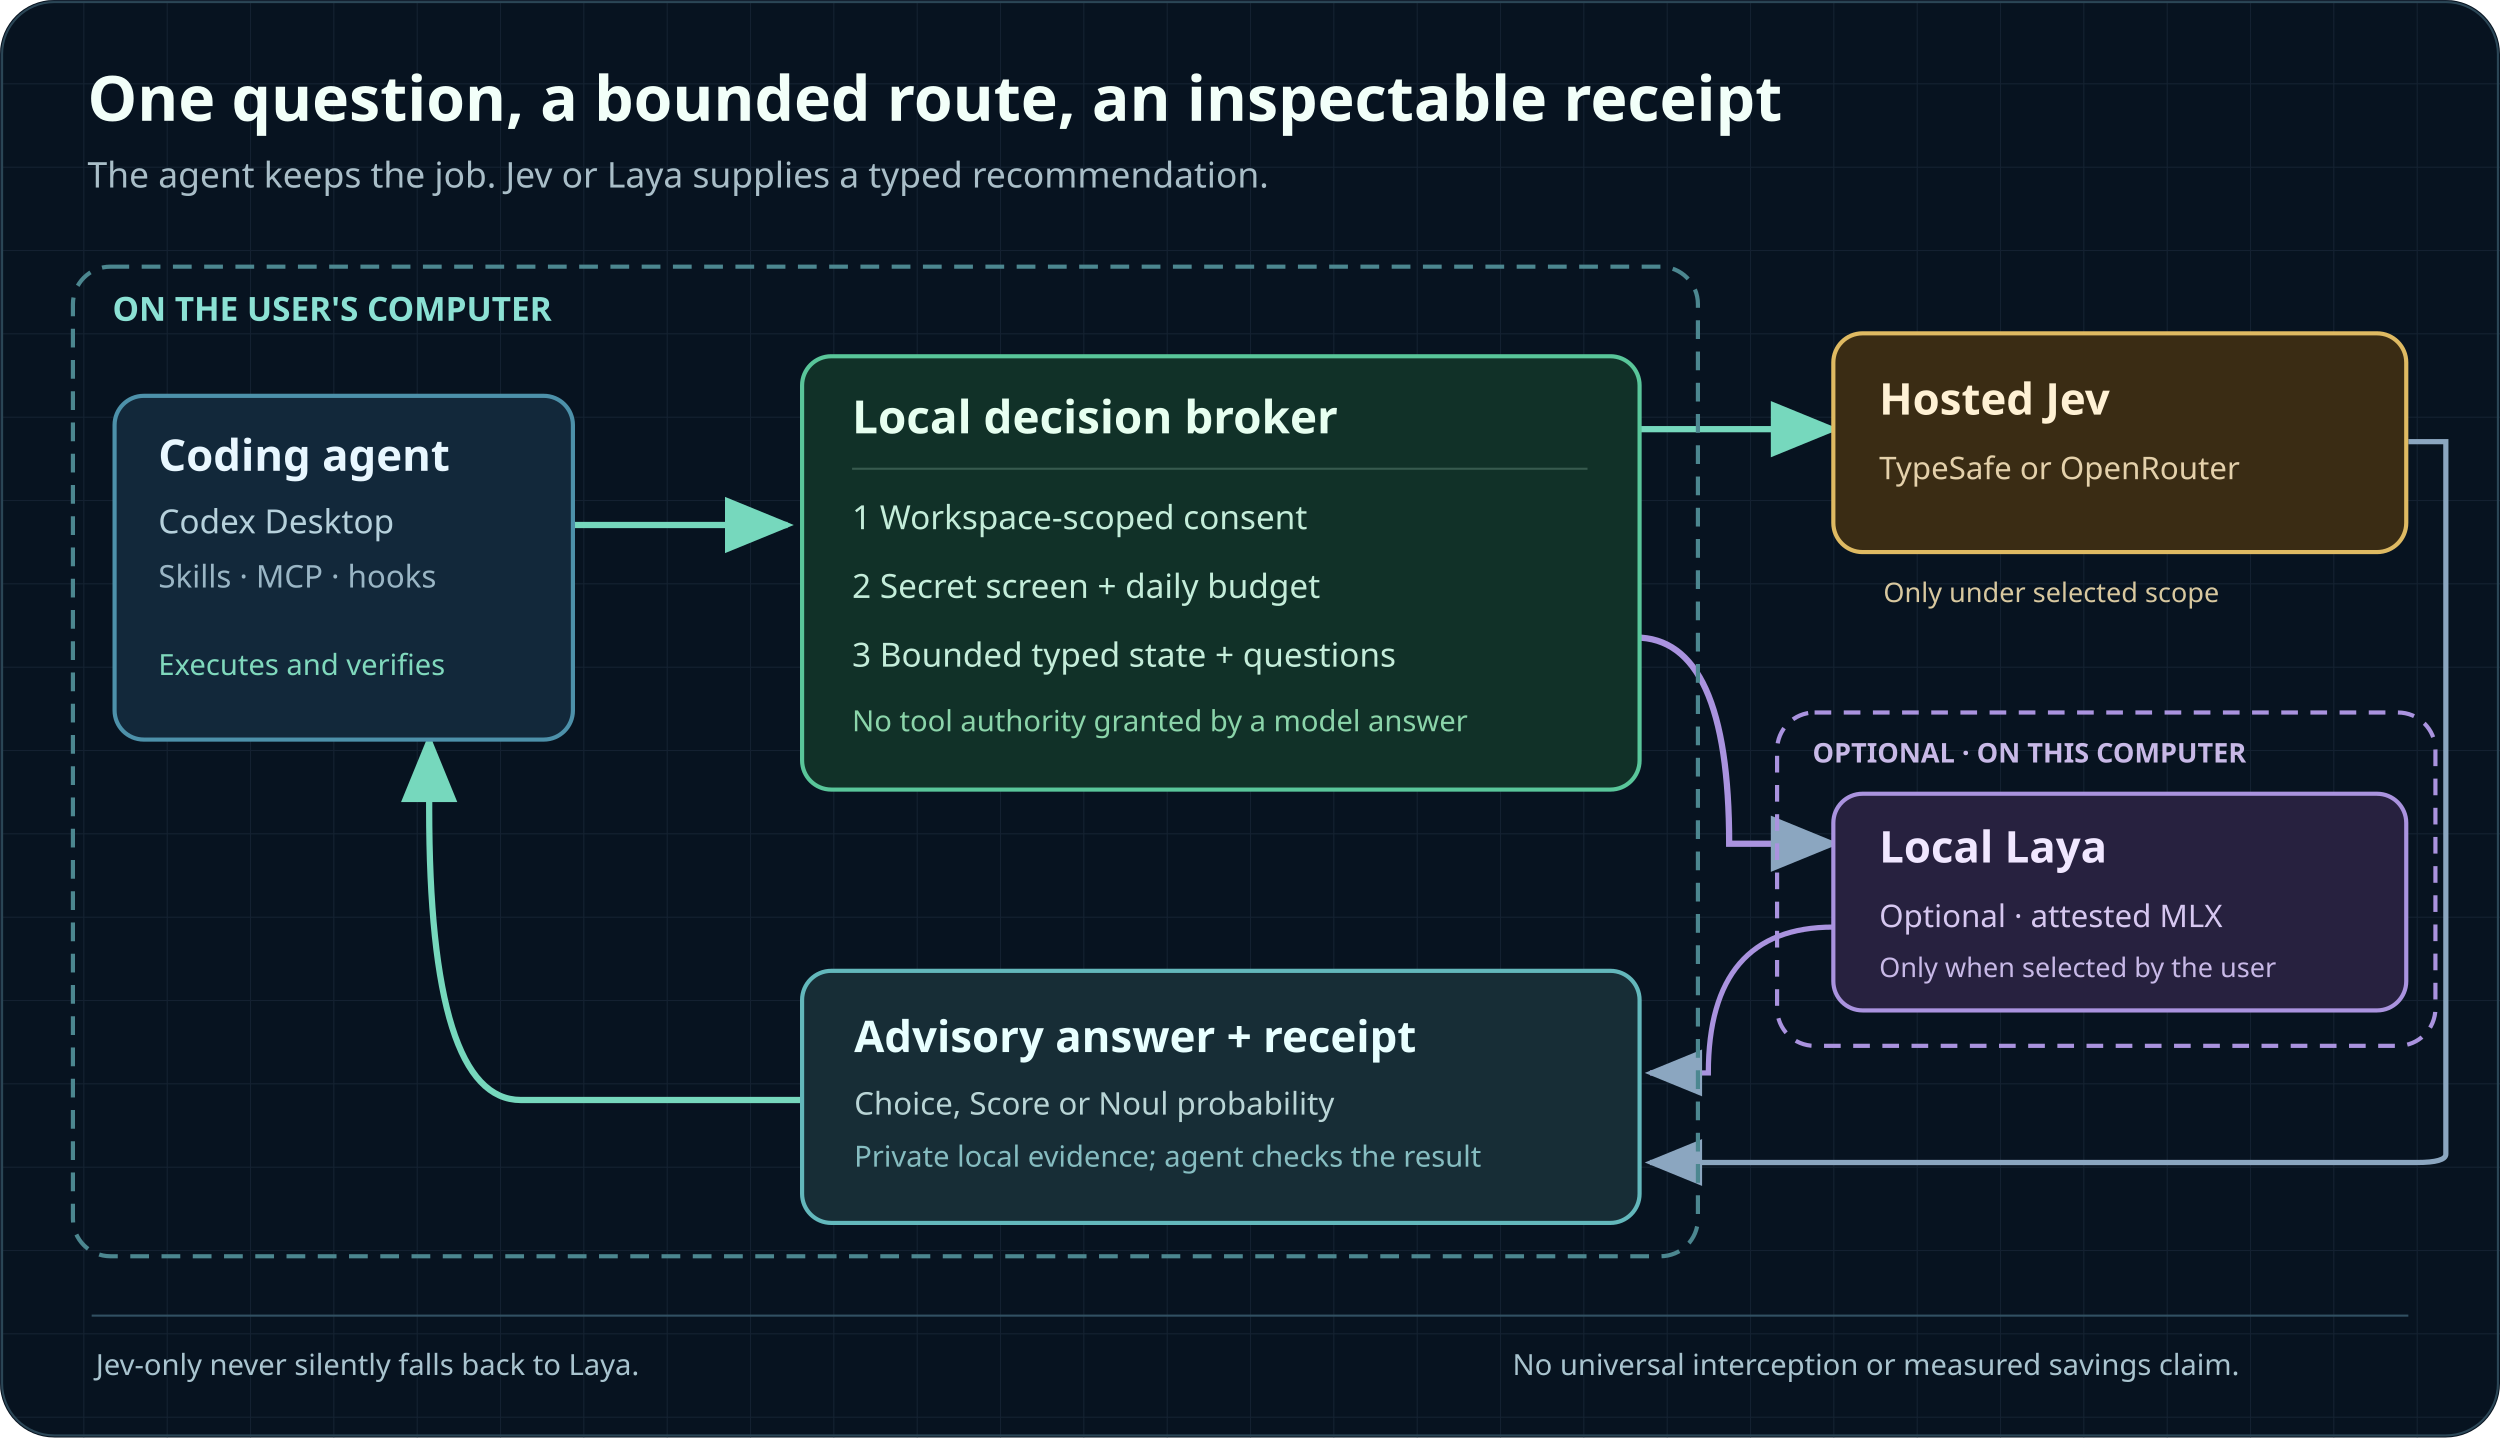
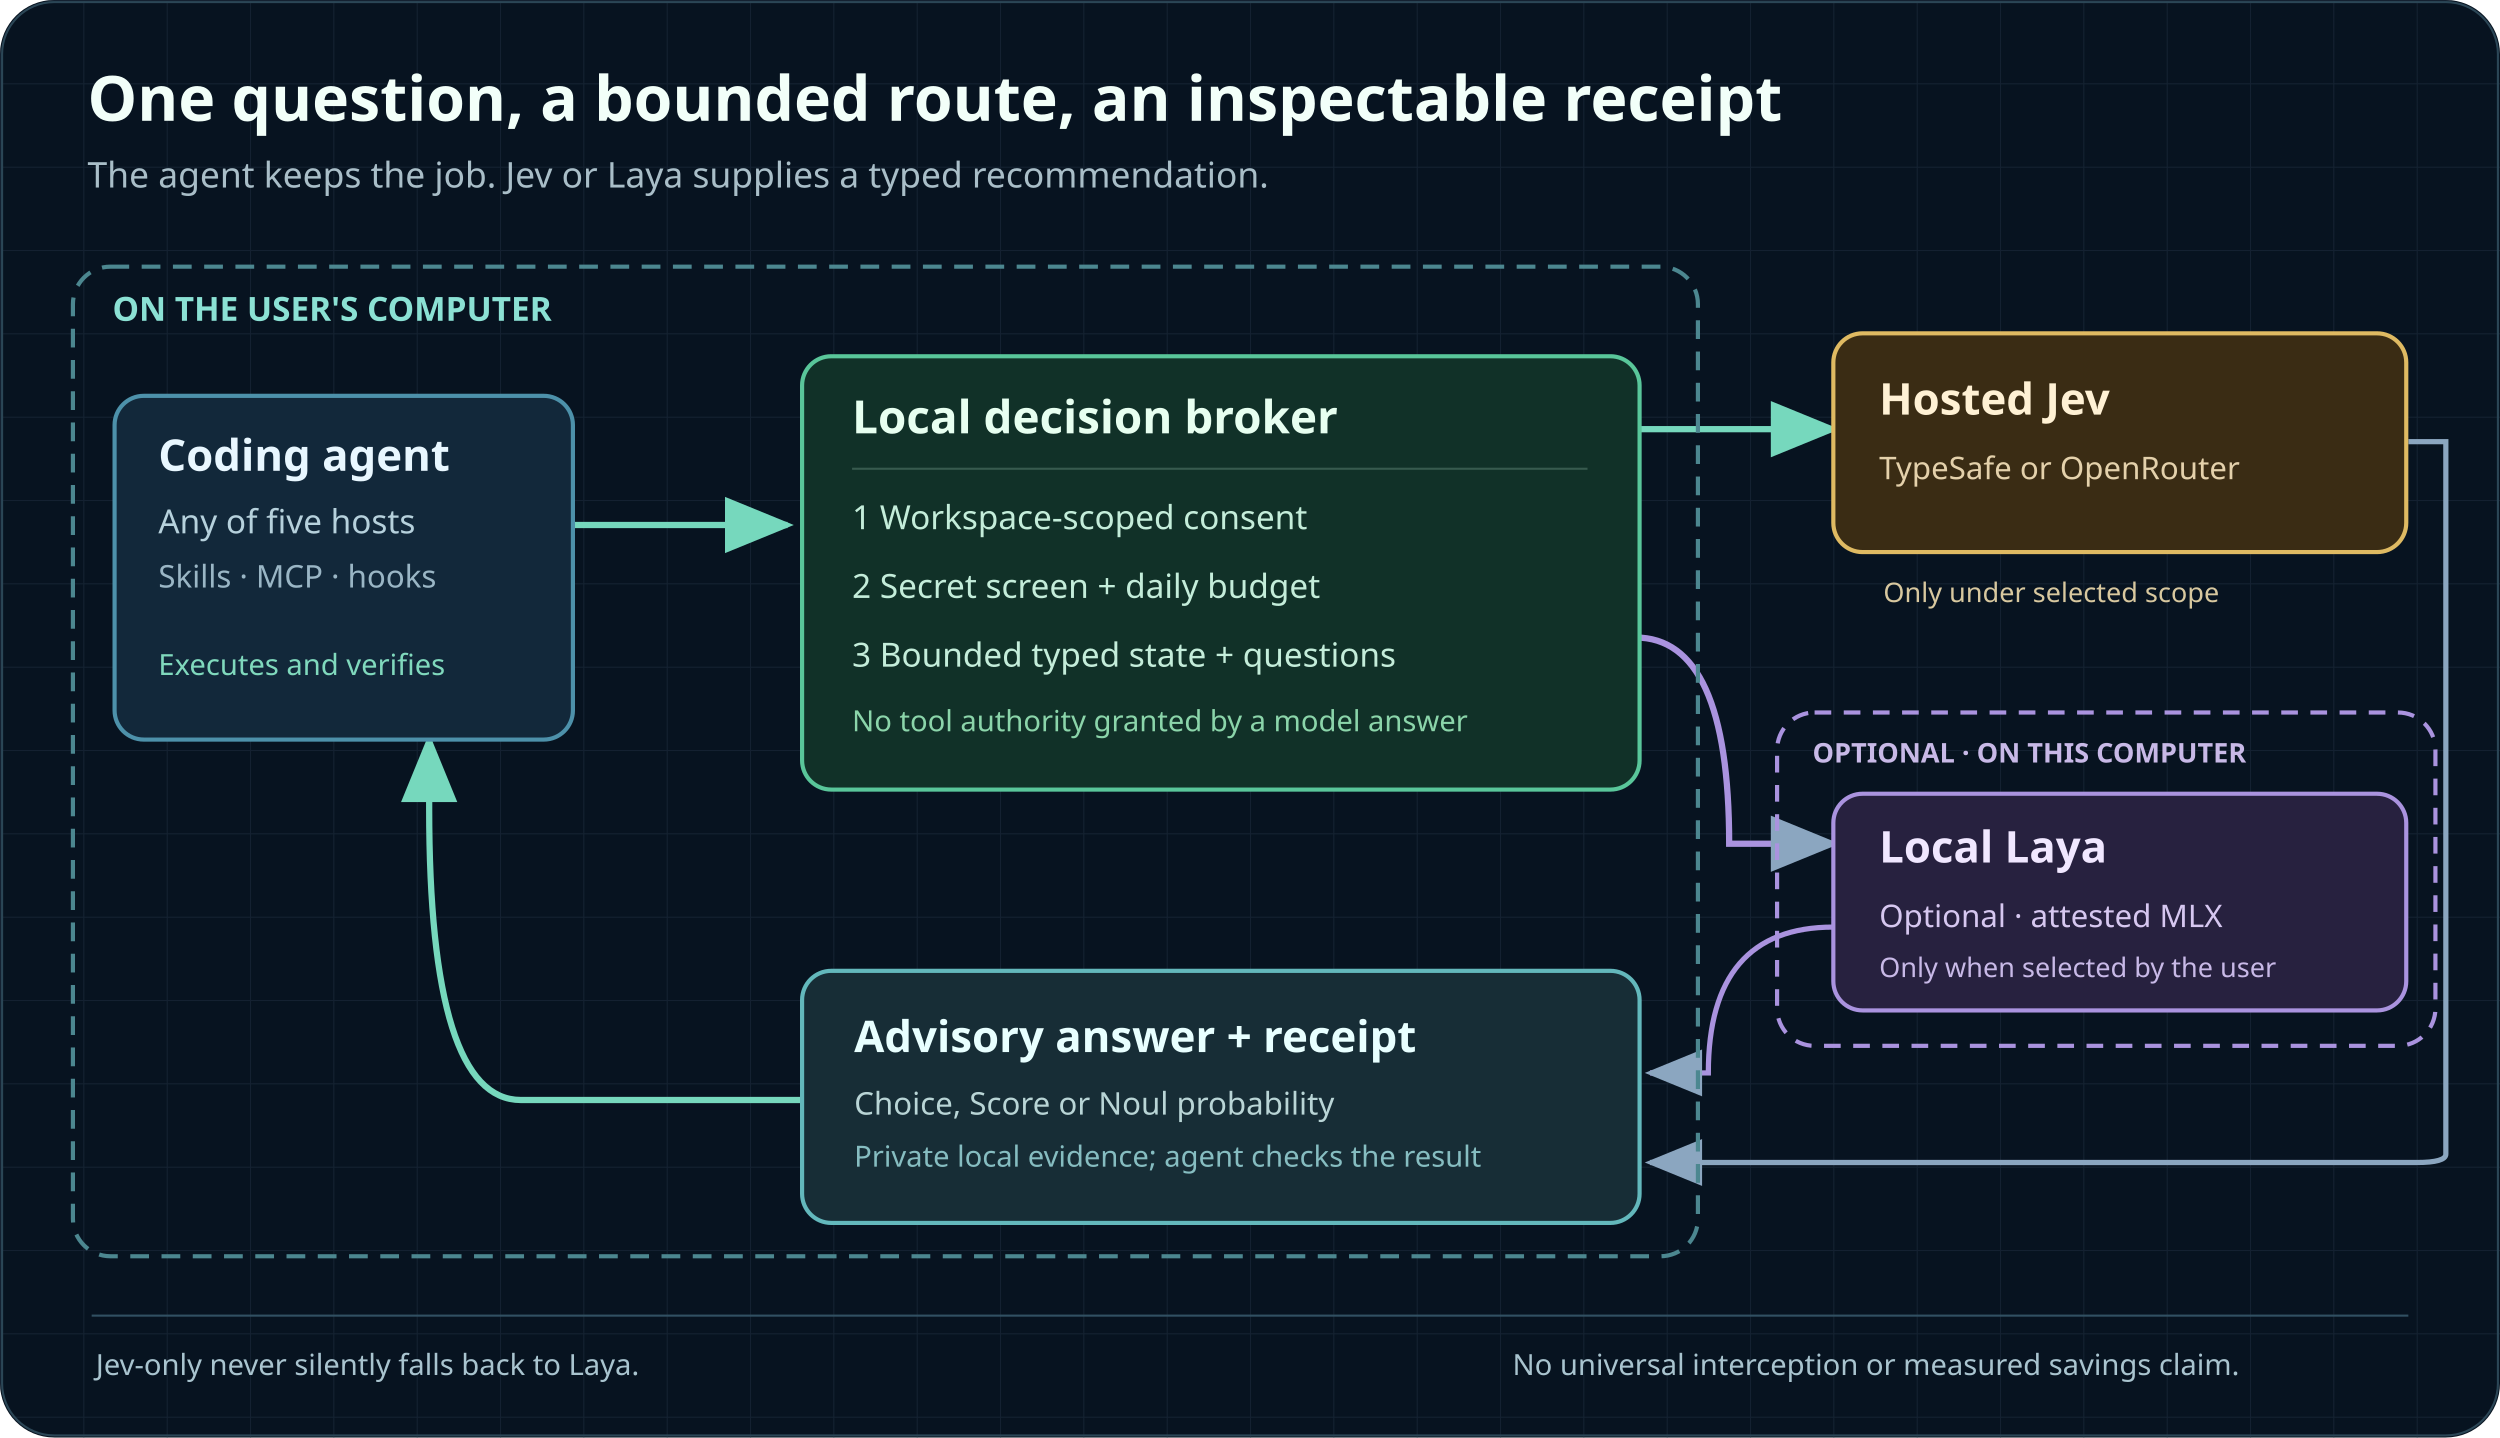
<svg xmlns="http://www.w3.org/2000/svg" viewBox="0 0 1200 690" role="img" aria-labelledby="title desc">
  <defs>
    <pattern id="grid" width="40" height="40" patternUnits="userSpaceOnUse">
      <path d="M40 0H0V40" fill="none" stroke="#243444" stroke-width="1" opacity=".45" />
    </pattern>
    <marker id="arrow" markerWidth="11" markerHeight="9" refX="10" refY="4.5" orient="auto">
      <path d="M0 0l11 4.5L0 9z" fill="#76d8bd" />
    </marker>
    <marker id="arrow-soft" markerWidth="11" markerHeight="9" refX="10" refY="4.5" orient="auto">
      <path d="M0 0l11 4.5L0 9z" fill="#8ba6c0" />
    </marker>
  </defs>
  <rect width="1200" height="690" rx="26" fill="#071320" />
  <rect width="1200" height="690" rx="26" fill="url(#grid)" />
  <rect x="1" y="1" width="1198" height="688" rx="25" fill="none" stroke="#2b4656" />
  <text x="42" y="58" font-family="ui-sans-serif,system-ui,sans-serif" font-size="30" font-weight="750" fill="#f2fff9">One question, a bounded route, an inspectable receipt</text>
  <text x="42" y="90" font-family="ui-sans-serif,system-ui,sans-serif" font-size="17" fill="#a9bec8">The agent keeps the job. Jev or Laya supplies a typed recommendation.</text>
  <path d="M275 252H378" stroke="#76d8bd" stroke-width="3" fill="none" marker-end="url(#arrow)" />
  <path d="M785 206H880" stroke="#76d8bd" stroke-width="3" fill="none" marker-end="url(#arrow)" />
  <path d="M785 306Q830 306 830 405H880" stroke="#aa93df" stroke-width="3" fill="none" marker-end="url(#arrow-soft)" />
  <path d="M1156 212H1174V554Q1174 558 1160 558H792" stroke="#8ba6c0" stroke-width="2.5" fill="none" marker-end="url(#arrow-soft)" />
  <path d="M880 445Q820 445 820 515H792" stroke="#aa93df" stroke-width="2.5" fill="none" marker-end="url(#arrow-soft)" />
  <path d="M387 528H250Q206 528 206 388V355" stroke="#76d8bd" stroke-width="3" fill="none" marker-end="url(#arrow)" />
  <rect x="35" y="128" width="780" height="475" rx="18" fill="none" stroke="#4c8790" stroke-width="2" stroke-dasharray="9 6" />
  <text x="54" y="154" font-family="ui-sans-serif,system-ui,sans-serif" font-size="16" font-weight="700" fill="#8be1d4">ON THE USER'S COMPUTER</text>
  <rect x="55" y="190" width="220" height="165" rx="14" fill="#12283a" stroke="#4d91aa" stroke-width="2" />
  <text x="76" y="226" font-family="ui-sans-serif,system-ui,sans-serif" font-size="21" font-weight="700" fill="#e8f7ff">Coding agent</text>
-   <text x="76" y="256" font-family="ui-sans-serif,system-ui,sans-serif" font-size="16" fill="#b6d1dc">Codex Desktop</text>
+   <text x="76" y="256" font-family="ui-sans-serif,system-ui,sans-serif" font-size="16" fill="#b6d1dc">Any of five hosts</text>
  <text x="76" y="282" font-family="ui-sans-serif,system-ui,sans-serif" font-size="15" fill="#9ab6c5">Skills · MCP · hooks</text>
  <text x="76" y="324" font-family="ui-sans-serif,system-ui,sans-serif" font-size="14" fill="#80d9bd">Executes and verifies</text>
  <rect x="385" y="171" width="402" height="208" rx="14" fill="#113128" stroke="#59c69a" stroke-width="2" />
  <text x="409" y="208" font-family="ui-sans-serif,system-ui,sans-serif" font-size="22" font-weight="700" fill="#e7fff0">Local decision broker</text>
  <path d="M409 225H762" stroke="#375a4e" />
  <text x="409" y="254" font-family="ui-sans-serif,system-ui,sans-serif" font-size="16" fill="#c4edda">1  Workspace-scoped consent</text>
  <text x="409" y="287" font-family="ui-sans-serif,system-ui,sans-serif" font-size="16" fill="#c4edda">2  Secret screen + daily budget</text>
  <text x="409" y="320" font-family="ui-sans-serif,system-ui,sans-serif" font-size="16" fill="#c4edda">3  Bounded typed state + questions</text>
  <text x="409" y="351" font-family="ui-sans-serif,system-ui,sans-serif" font-size="14" fill="#8bd5aa">No tool authority granted by a model answer</text>
  <rect x="385" y="466" width="402" height="121" rx="14" fill="#172d36" stroke="#63b8bc" stroke-width="2" />
  <text x="410" y="505" font-family="ui-sans-serif,system-ui,sans-serif" font-size="21" font-weight="700" fill="#e8ffff">Advisory answer + receipt</text>
  <text x="410" y="535" font-family="ui-sans-serif,system-ui,sans-serif" font-size="15" fill="#b9d5d6">Choice, Score or Noul probability</text>
  <text x="410" y="560" font-family="ui-sans-serif,system-ui,sans-serif" font-size="14" fill="#86bdc1">Private local evidence; agent checks the result</text>
  <rect x="880" y="160" width="275" height="105" rx="14" fill="#3a2c14" stroke="#dfba62" stroke-width="2" />
  <text x="902" y="199" font-family="ui-sans-serif,system-ui,sans-serif" font-size="21" font-weight="700" fill="#fff1d4">Hosted Jev</text>
  <text x="902" y="230" font-family="ui-sans-serif,system-ui,sans-serif" font-size="15" fill="#e4d1ab">TypeSafe or OpenRouter</text>
  <text x="904" y="289" font-family="ui-sans-serif,system-ui,sans-serif" font-size="13" fill="#d8c89f">Only under selected scope</text>
  <rect x="853" y="342" width="316" height="160" rx="18" fill="none" stroke="#aa93df" stroke-width="2" stroke-dasharray="8 6" />
  <text x="870" y="366" font-family="ui-sans-serif,system-ui,sans-serif" font-size="13" font-weight="700" fill="#c8b9e7">OPTIONAL · ON THIS COMPUTER</text>
  <rect x="880" y="381" width="275" height="104" rx="14" fill="#27213f" stroke="#aa93df" stroke-width="2" />
  <text x="902" y="414" font-family="ui-sans-serif,system-ui,sans-serif" font-size="21" font-weight="700" fill="#f0e7ff">Local Laya</text>
  <text x="902" y="445" font-family="ui-sans-serif,system-ui,sans-serif" font-size="15" fill="#d6c7f0">Optional · attested MLX</text>
  <text x="902" y="469" font-family="ui-sans-serif,system-ui,sans-serif" font-size="13" fill="#c8b9e7">Only when selected by the user</text>
  <rect x="44" y="631" width="1112" height="1" fill="#315062" />
  <text x="46" y="660" font-family="ui-sans-serif,system-ui,sans-serif" font-size="14" fill="#a9c4cf">Jev-only never silently falls back to Laya.</text>
  <text x="726" y="660" font-family="ui-sans-serif,system-ui,sans-serif" font-size="14" fill="#a9c4cf">No universal interception or measured savings claim.</text>
</svg>
